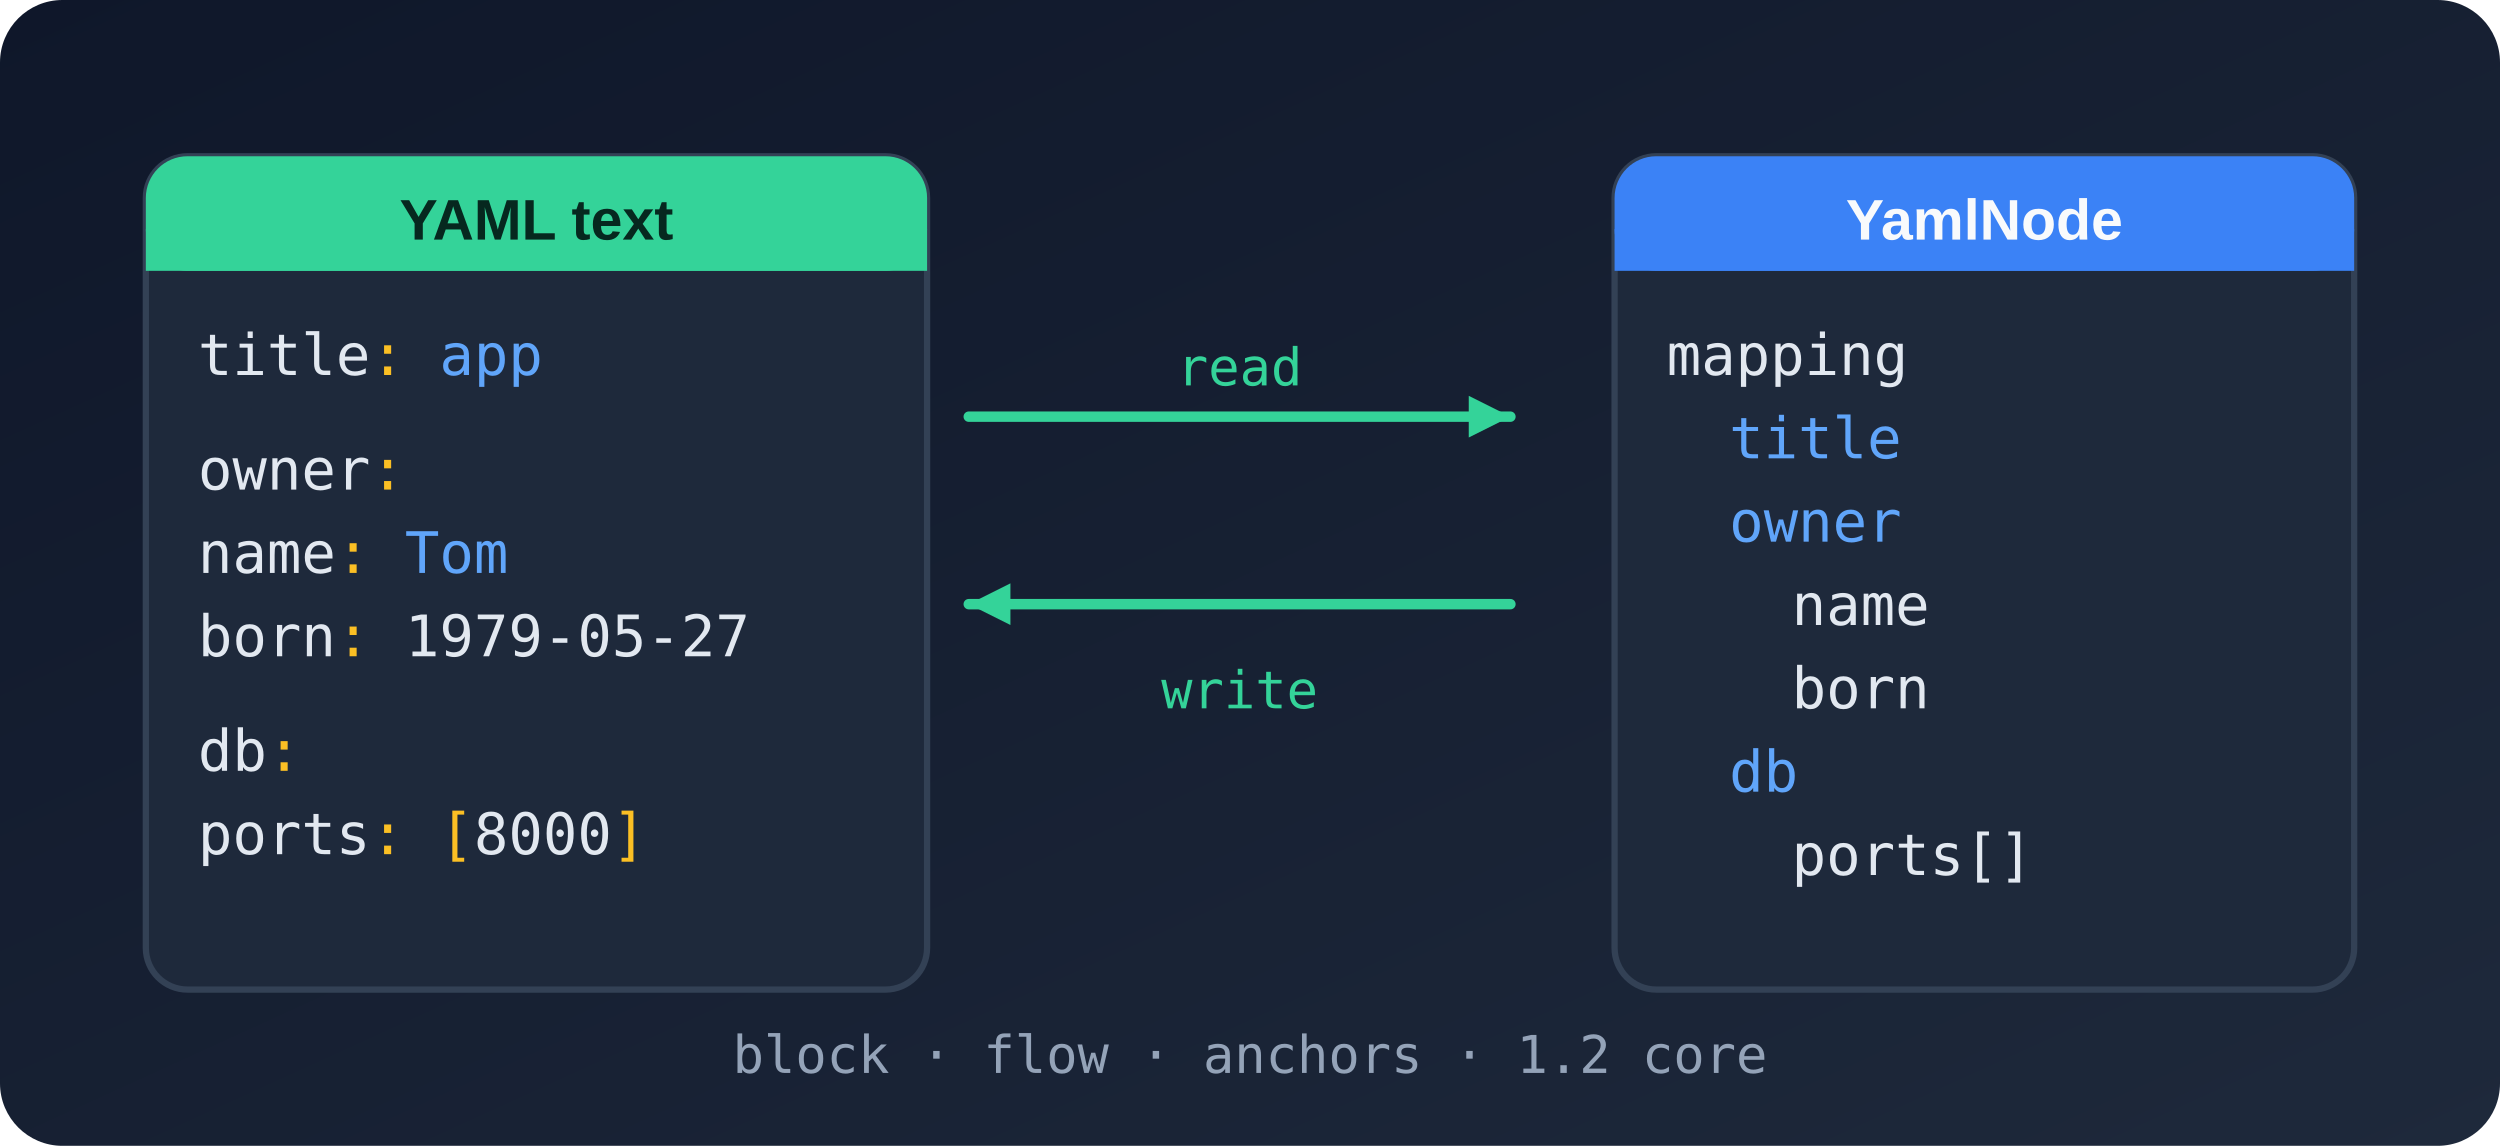
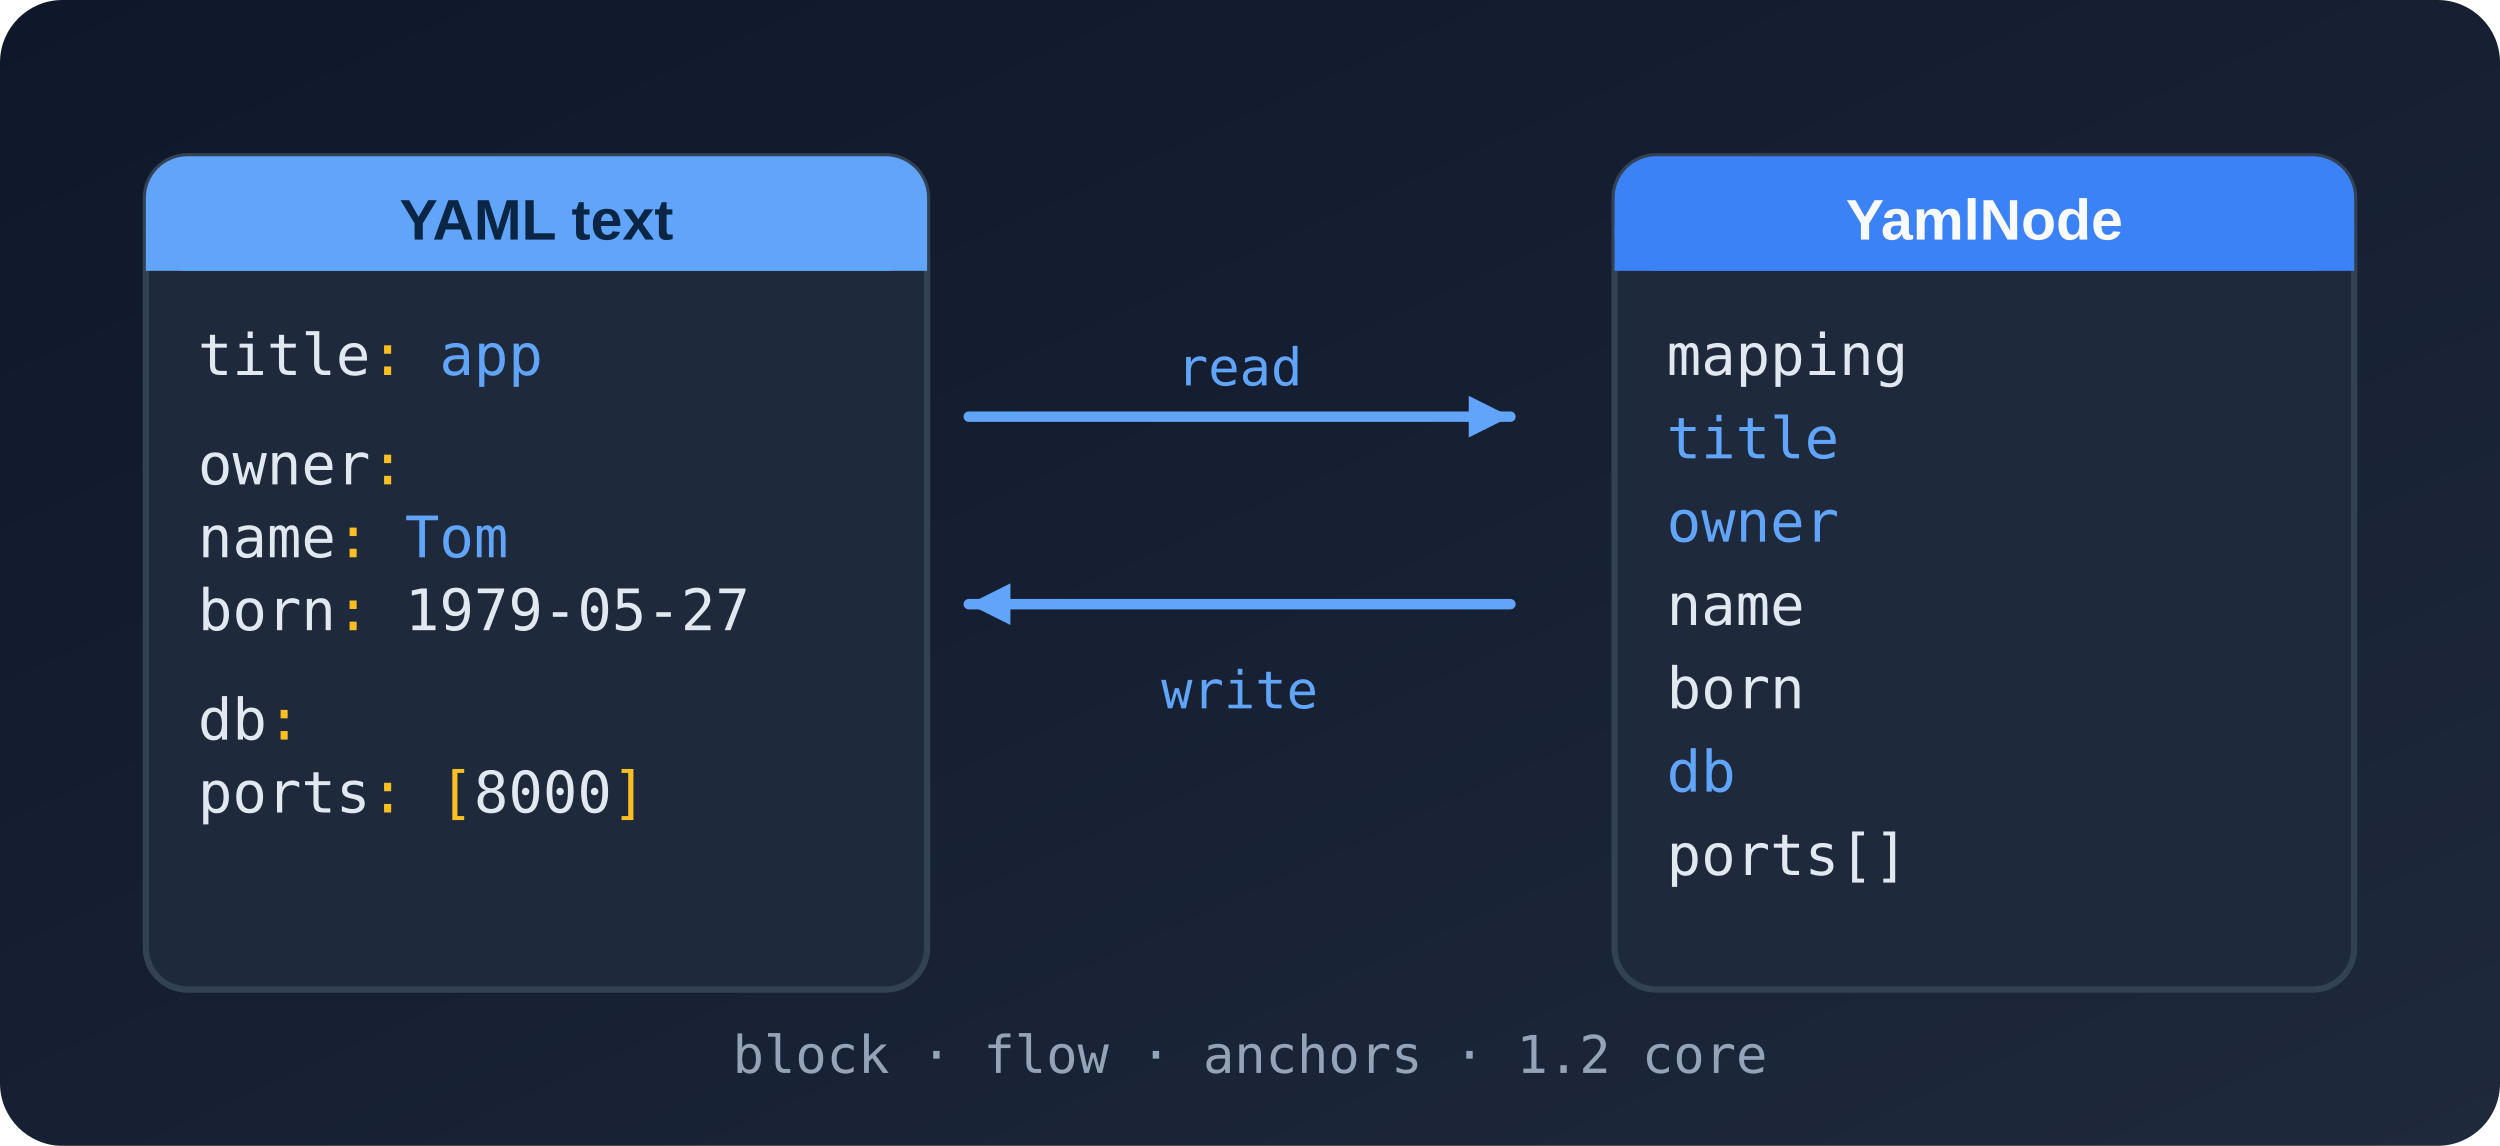
<svg xmlns="http://www.w3.org/2000/svg" viewBox="0 0 480 220" role="img" aria-label="Bodu.Text.Yaml — YAML reader and writer over a typed node model">
  <defs>
    <linearGradient id="yml-bg" x1="0" y1="0" x2="1" y2="1">
      <stop offset="0" stop-color="#0F172A" />
      <stop offset="1" stop-color="#1E293B" />
    </linearGradient>
  </defs>
  <rect width="480" height="220" rx="12" fill="url(#yml-bg)" />
  <g transform="translate(28 30)" font-family="'Segoe UI','Helvetica Neue',Arial,sans-serif" font-size="11">
    <rect width="150" height="160" rx="8" fill="#1E293B" stroke="#334155" stroke-width="1.2" />
-     <rect width="150" height="22" rx="8" fill="#34D399" />
-     <rect y="14" width="150" height="8" fill="#34D399" />
-     <text x="75" y="16" fill="#06281F" text-anchor="middle" font-weight="700" font-size="11">YAML text</text>
+     <rect width="150" height="22" rx="8" fill="#60A5FA" />
+     <rect y="14" width="150" height="8" fill="#60A5FA" />
+     <text x="75" y="16" fill="#0B2545" text-anchor="middle" font-weight="700" font-size="11">YAML text</text>
    <g fill="#E2E8F0" font-family="'Consolas','Menlo',monospace" font-size="11">
      <text x="10" y="42">title<tspan fill="#FBBF24">:</tspan>
        <tspan fill="#60A5FA">app</tspan>
      </text>
-       <text x="10" y="64">owner<tspan fill="#FBBF24">:</tspan>
+       <text x="10" y="63">owner<tspan fill="#FBBF24">:</tspan>
      </text>
-       <text x="10" y="80">  name<tspan fill="#FBBF24">:</tspan>
+       <text x="10" y="77">  name<tspan fill="#FBBF24">:</tspan>
        <tspan fill="#60A5FA">Tom</tspan>
      </text>
-       <text x="10" y="96">  born<tspan fill="#FBBF24">:</tspan> 1979-05-27</text>
-       <text x="10" y="118">db<tspan fill="#FBBF24">:</tspan>
+       <text x="10" y="91">  born<tspan fill="#FBBF24">:</tspan> 1979-05-27</text>
+       <text x="10" y="112">db<tspan fill="#FBBF24">:</tspan>
      </text>
-       <text x="10" y="134">  ports<tspan fill="#FBBF24">:</tspan>
+       <text x="10" y="126">  ports<tspan fill="#FBBF24">:</tspan>
        <tspan fill="#FBBF24">[</tspan>8000<tspan fill="#FBBF24">]</tspan>
      </text>
    </g>
  </g>
-   <g transform="translate(186 80)" fill="none" stroke="#34D399" stroke-width="2" stroke-linecap="round">
+   <g transform="translate(186 80)" fill="none" stroke="#60A5FA" stroke-width="2" stroke-linecap="round">
    <line x1="0" y1="0" x2="104" y2="0" />
-     <polygon points="104,0 96,-4 96,4" fill="#34D399" stroke="none" />
+     <polygon points="104,0 96,-4 96,4" fill="#60A5FA" stroke="none" />
    <line x1="104" y1="36" x2="0" y2="36" />
-     <polygon points="0,36 8,32 8,40" fill="#34D399" stroke="none" />
+     <polygon points="0,36 8,32 8,40" fill="#60A5FA" stroke="none" />
  </g>
-   <g transform="translate(186 80)" fill="#34D399" font-family="'Consolas','Menlo',monospace" font-size="10" text-anchor="middle">
+   <g transform="translate(186 80)" fill="#60A5FA" font-family="'Consolas','Menlo',monospace" font-size="10" text-anchor="middle">
    <text x="52" y="-6">read</text>
    <text x="52" y="56">write</text>
  </g>
  <g transform="translate(310 30)" font-family="'Segoe UI','Helvetica Neue',Arial,sans-serif" font-size="11">
    <rect width="142" height="160" rx="8" fill="#1E293B" stroke="#334155" stroke-width="1.2" />
    <rect width="142" height="22" rx="8" fill="#3B82F6" />
    <rect y="14" width="142" height="8" fill="#3B82F6" />
    <text x="71" y="16" fill="#F8FAFC" text-anchor="middle" font-weight="700" font-size="11">YamlNode</text>
    <g fill="#E2E8F0" font-family="'Consolas','Menlo',monospace" font-size="11">
      <text x="10" y="42">mapping</text>
-       <text x="22" y="58" fill="#60A5FA">title</text>
-       <text x="22" y="74" fill="#60A5FA">owner</text>
-       <text x="34" y="90">  name</text>
-       <text x="34" y="106">  born</text>
-       <text x="22" y="122" fill="#60A5FA">db</text>
-       <text x="34" y="138">  ports[]</text>
+       <text x="10" y="58">
+         <tspan fill="#60A5FA">  title</tspan>
+       </text>
+       <text x="10" y="74">
+         <tspan fill="#60A5FA">  owner</tspan>
+       </text>
+       <text x="10" y="90">    name</text>
+       <text x="10" y="106">    born</text>
+       <text x="10" y="122">
+         <tspan fill="#60A5FA">  db</tspan>
+       </text>
+       <text x="10" y="138">    ports[]</text>
    </g>
  </g>
  <g fill="#94A3B8" font-family="'Consolas','Menlo',monospace" font-size="10">
    <text x="240" y="206" text-anchor="middle">block · flow · anchors · 1.2 core</text>
  </g>
</svg>
